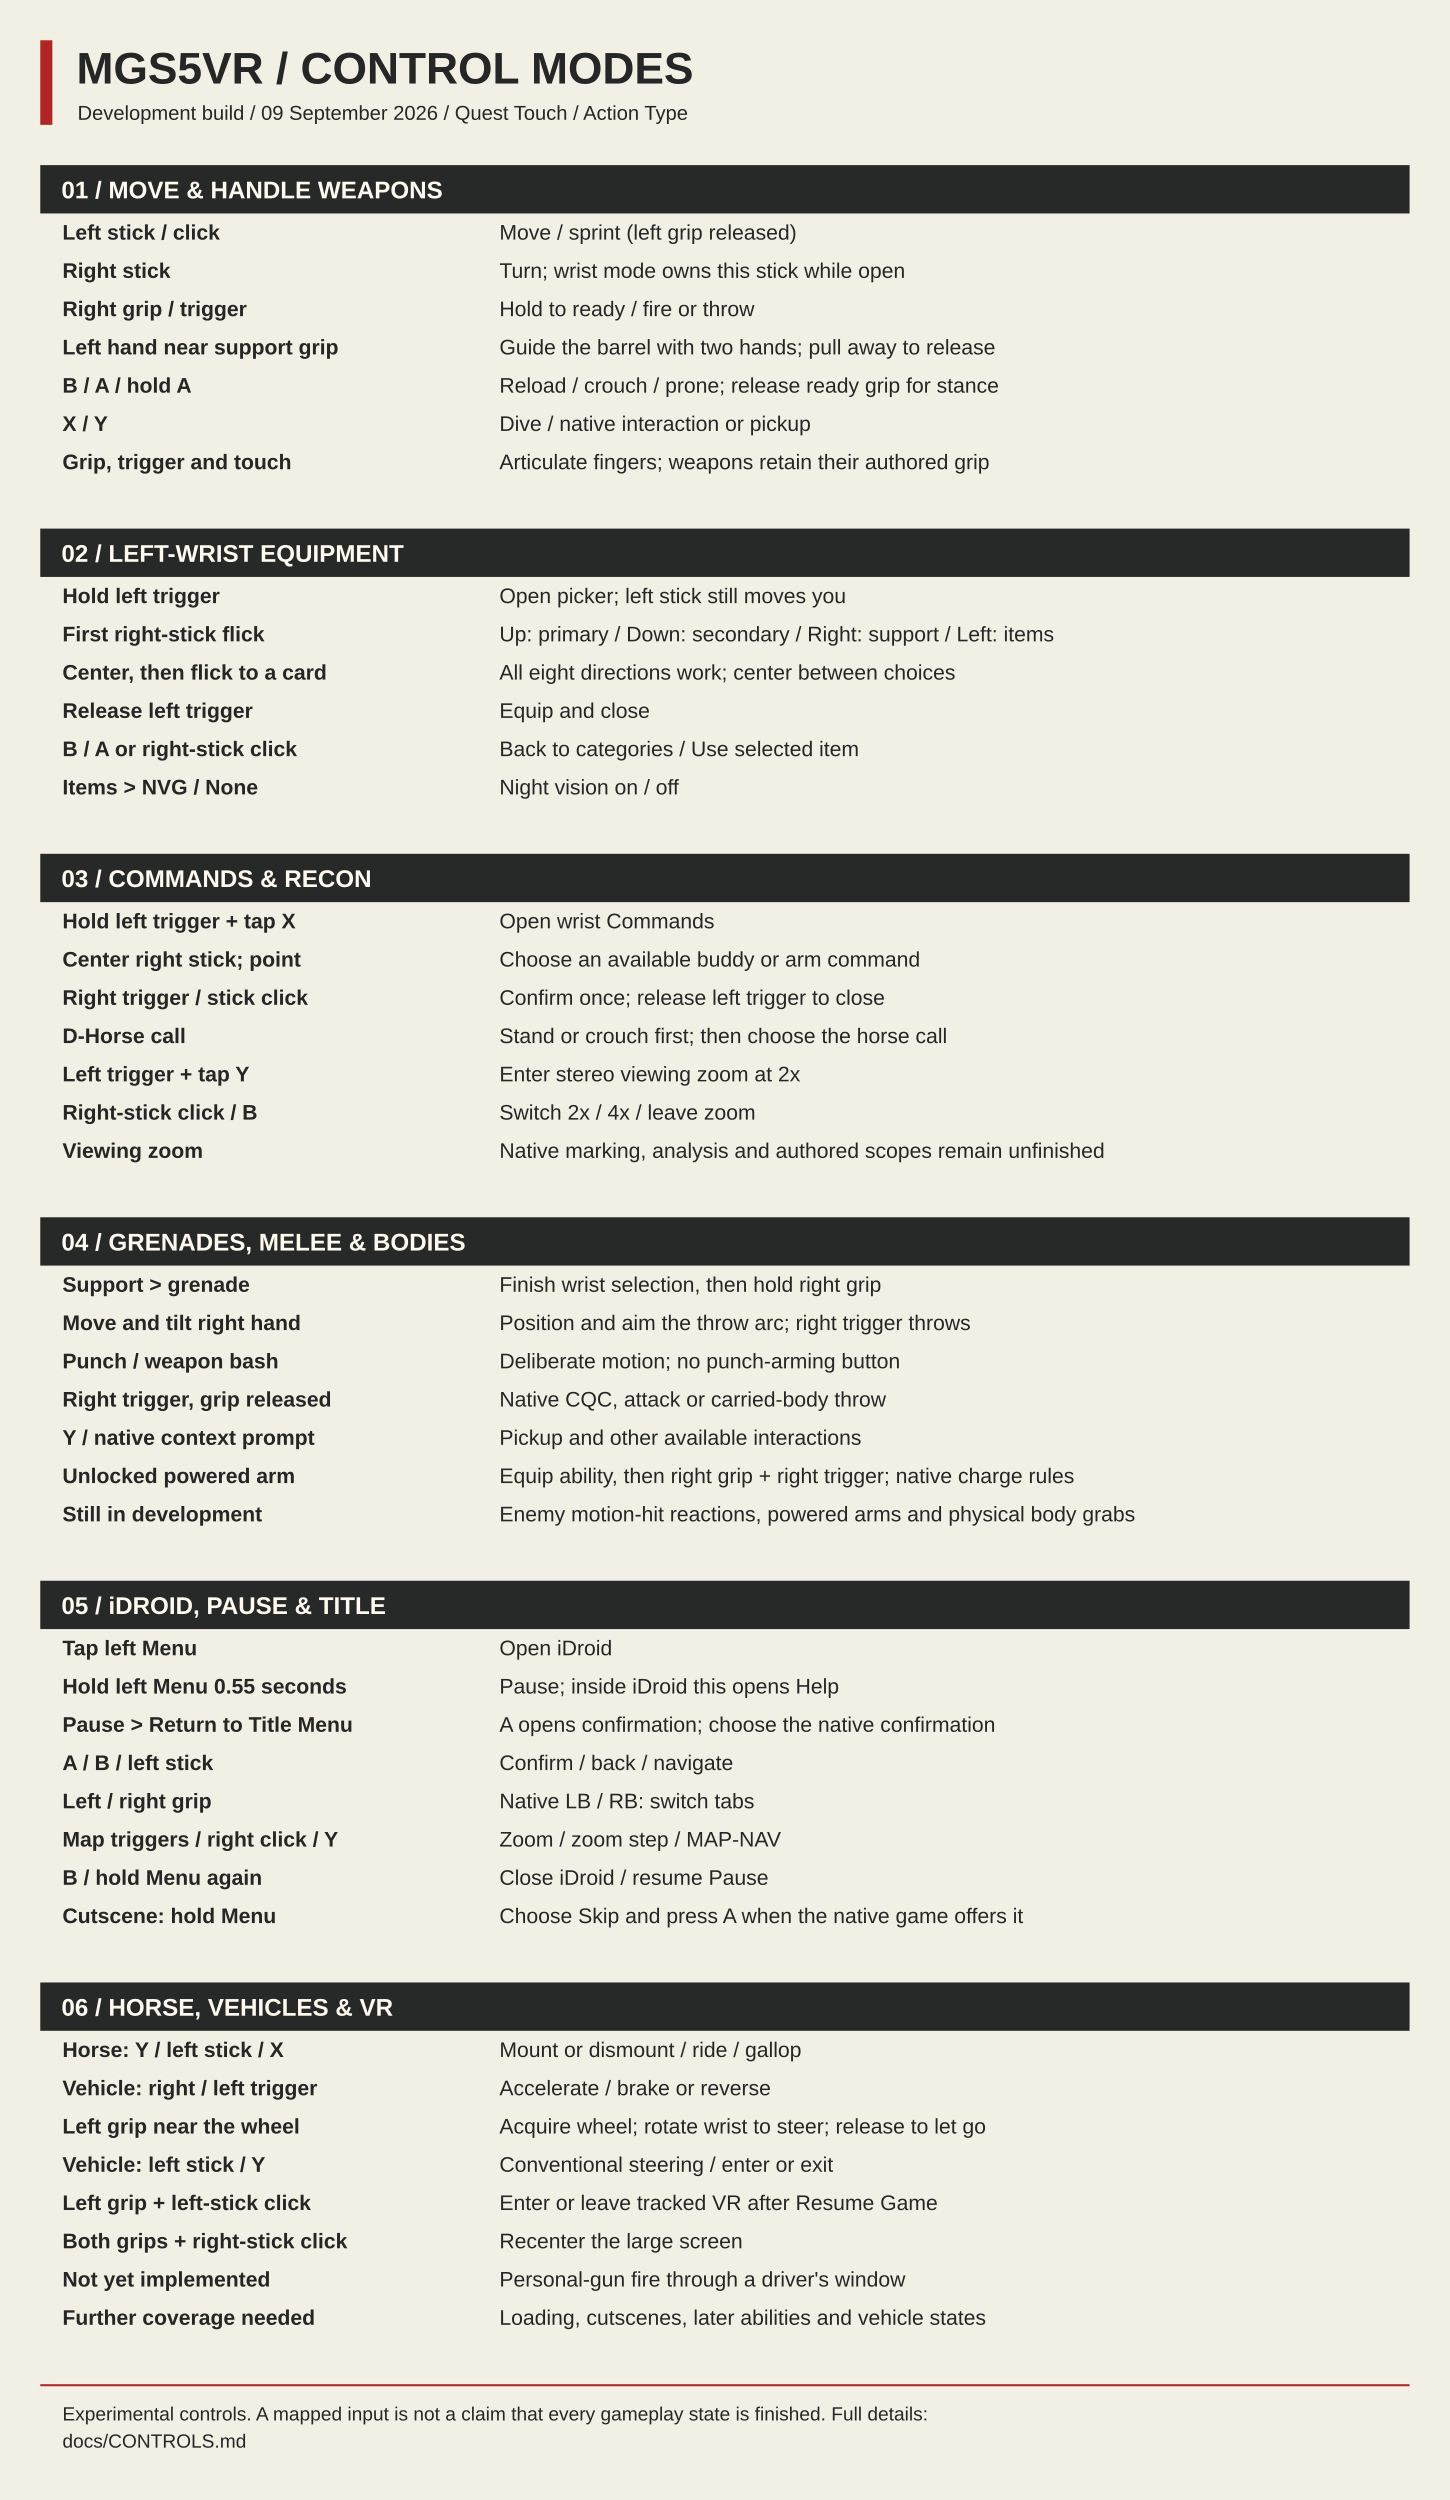
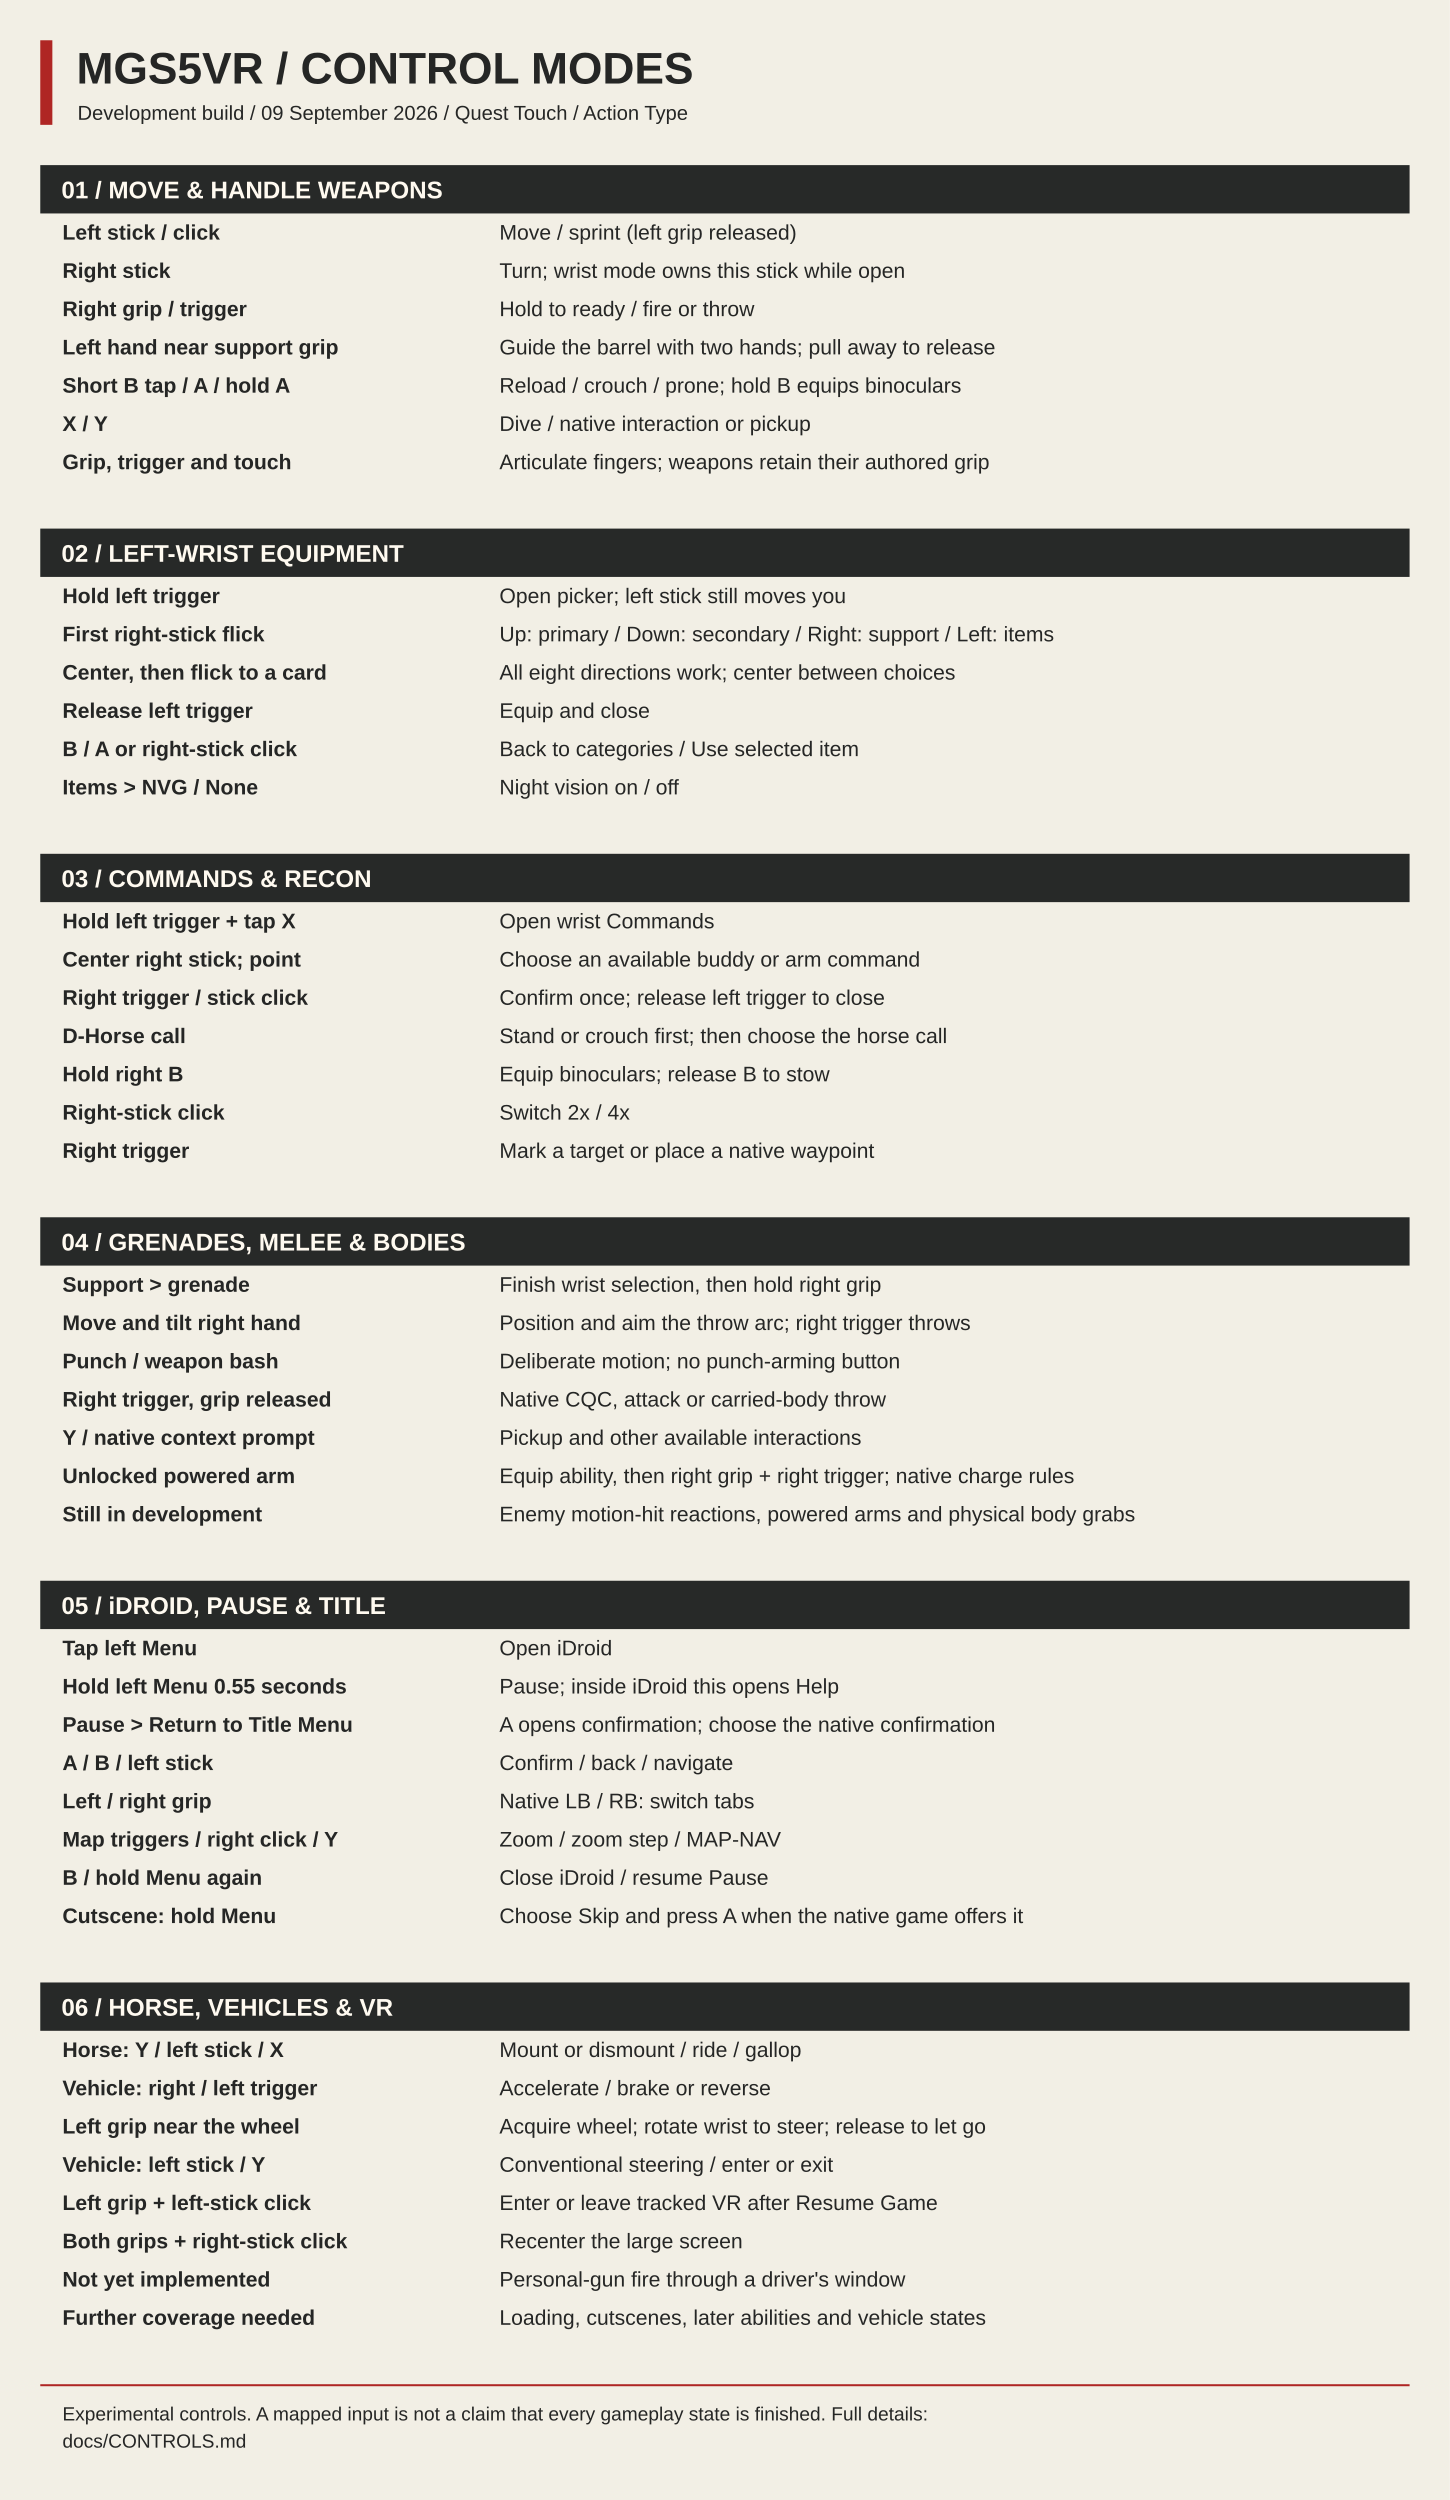
<svg xmlns="http://www.w3.org/2000/svg" width="1440" height="2483" viewBox="0 0 1440 2483" role="img" aria-labelledby="title desc">
  <g font-family="Arial, Helvetica, sans-serif">
    <rect x="0" y="0" width="1440" height="3000" fill="#f2efe5" />
    <rect x="40" y="40" width="12" height="84" fill="#af2624" />
    <text x="76" y="83" font-size="44" font-weight="900" fill="#252625">MGS5VR / CONTROL MODES</text>
    <text x="77" y="119" font-size="20" font-weight="400" fill="#252625">Development build / 09 September 2026 / Quest Touch / Action Type</text>
    <rect x="40" y="164" width="1360" height="48" fill="#272928" />
    <text x="61" y="197" font-size="24" font-weight="800" fill="#fffaf0">01 / MOVE &amp; HANDLE WEAPONS</text>
    <text x="62" y="238" font-size="21" font-weight="700" fill="#252625">Left stick / click</text>
    <text x="496" y="238" font-size="21" font-weight="400" fill="#252625">Move / sprint (left grip released)</text>
    <text x="62" y="276" font-size="21" font-weight="700" fill="#252625">Right stick</text>
    <text x="496" y="276" font-size="21" font-weight="400" fill="#252625">Turn; wrist mode owns this stick while open</text>
    <text x="62" y="314" font-size="21" font-weight="700" fill="#252625">Right grip / trigger</text>
    <text x="496" y="314" font-size="21" font-weight="400" fill="#252625">Hold to ready / fire or throw</text>
    <text x="62" y="352" font-size="21" font-weight="700" fill="#252625">Left hand near support grip</text>
    <text x="496" y="352" font-size="21" font-weight="400" fill="#252625">Guide the barrel with two hands; pull away to release</text>
-     <text x="62" y="390" font-size="21" font-weight="700" fill="#252625">B / A / hold A</text>
-     <text x="496" y="390" font-size="21" font-weight="400" fill="#252625">Reload / crouch / prone; release ready grip for stance</text>
+     <text x="62" y="390" font-size="21" font-weight="700" fill="#252625">Short B tap / A / hold A</text>
+     <text x="496" y="390" font-size="21" font-weight="400" fill="#252625">Reload / crouch / prone; hold B equips binoculars</text>
    <text x="62" y="428" font-size="21" font-weight="700" fill="#252625">X / Y</text>
    <text x="496" y="428" font-size="21" font-weight="400" fill="#252625">Dive / native interaction or pickup</text>
    <text x="62" y="466" font-size="21" font-weight="700" fill="#252625">Grip, trigger and touch</text>
    <text x="496" y="466" font-size="21" font-weight="400" fill="#252625">Articulate fingers; weapons retain their authored grip</text>
    <rect x="40" y="525" width="1360" height="48" fill="#272928" />
    <text x="61" y="558" font-size="24" font-weight="800" fill="#fffaf0">02 / LEFT-WRIST EQUIPMENT</text>
    <text x="62" y="599" font-size="21" font-weight="700" fill="#252625">Hold left trigger</text>
    <text x="496" y="599" font-size="21" font-weight="400" fill="#252625">Open picker; left stick still moves you</text>
    <text x="62" y="637" font-size="21" font-weight="700" fill="#252625">First right-stick flick</text>
    <text x="496" y="637" font-size="21" font-weight="400" fill="#252625">Up: primary / Down: secondary / Right: support / Left: items</text>
    <text x="62" y="675" font-size="21" font-weight="700" fill="#252625">Center, then flick to a card</text>
    <text x="496" y="675" font-size="21" font-weight="400" fill="#252625">All eight directions work; center between choices</text>
    <text x="62" y="713" font-size="21" font-weight="700" fill="#252625">Release left trigger</text>
    <text x="496" y="713" font-size="21" font-weight="400" fill="#252625">Equip and close</text>
    <text x="62" y="751" font-size="21" font-weight="700" fill="#252625">B / A or right-stick click</text>
    <text x="496" y="751" font-size="21" font-weight="400" fill="#252625">Back to categories / Use selected item</text>
    <text x="62" y="789" font-size="21" font-weight="700" fill="#252625">Items &gt; NVG / None</text>
    <text x="496" y="789" font-size="21" font-weight="400" fill="#252625">Night vision on / off</text>
    <rect x="40" y="848" width="1360" height="48" fill="#272928" />
    <text x="61" y="881" font-size="24" font-weight="800" fill="#fffaf0">03 / COMMANDS &amp; RECON</text>
    <text x="62" y="922" font-size="21" font-weight="700" fill="#252625">Hold left trigger + tap X</text>
    <text x="496" y="922" font-size="21" font-weight="400" fill="#252625">Open wrist Commands</text>
    <text x="62" y="960" font-size="21" font-weight="700" fill="#252625">Center right stick; point</text>
    <text x="496" y="960" font-size="21" font-weight="400" fill="#252625">Choose an available buddy or arm command</text>
    <text x="62" y="998" font-size="21" font-weight="700" fill="#252625">Right trigger / stick click</text>
    <text x="496" y="998" font-size="21" font-weight="400" fill="#252625">Confirm once; release left trigger to close</text>
    <text x="62" y="1036" font-size="21" font-weight="700" fill="#252625">D-Horse call</text>
    <text x="496" y="1036" font-size="21" font-weight="400" fill="#252625">Stand or crouch first; then choose the horse call</text>
-     <text x="62" y="1074" font-size="21" font-weight="700" fill="#252625">Left trigger + tap Y</text>
-     <text x="496" y="1074" font-size="21" font-weight="400" fill="#252625">Enter stereo viewing zoom at 2x</text>
-     <text x="62" y="1112" font-size="21" font-weight="700" fill="#252625">Right-stick click / B</text>
-     <text x="496" y="1112" font-size="21" font-weight="400" fill="#252625">Switch 2x / 4x / leave zoom</text>
-     <text x="62" y="1150" font-size="21" font-weight="700" fill="#252625">Viewing zoom</text>
-     <text x="496" y="1150" font-size="21" font-weight="400" fill="#252625">Native marking, analysis and authored scopes remain unfinished</text>
+     <text x="62" y="1074" font-size="21" font-weight="700" fill="#252625">Hold right B</text>
+     <text x="496" y="1074" font-size="21" font-weight="400" fill="#252625">Equip binoculars; release B to stow</text>
+     <text x="62" y="1112" font-size="21" font-weight="700" fill="#252625">Right-stick click</text>
+     <text x="496" y="1112" font-size="21" font-weight="400" fill="#252625">Switch 2x / 4x</text>
+     <text x="62" y="1150" font-size="21" font-weight="700" fill="#252625">Right trigger</text>
+     <text x="496" y="1150" font-size="21" font-weight="400" fill="#252625">Mark a target or place a native waypoint</text>
    <rect x="40" y="1209" width="1360" height="48" fill="#272928" />
    <text x="61" y="1242" font-size="24" font-weight="800" fill="#fffaf0">04 / GRENADES, MELEE &amp; BODIES</text>
    <text x="62" y="1283" font-size="21" font-weight="700" fill="#252625">Support &gt; grenade</text>
    <text x="496" y="1283" font-size="21" font-weight="400" fill="#252625">Finish wrist selection, then hold right grip</text>
    <text x="62" y="1321" font-size="21" font-weight="700" fill="#252625">Move and tilt right hand</text>
    <text x="496" y="1321" font-size="21" font-weight="400" fill="#252625">Position and aim the throw arc; right trigger throws</text>
    <text x="62" y="1359" font-size="21" font-weight="700" fill="#252625">Punch / weapon bash</text>
    <text x="496" y="1359" font-size="21" font-weight="400" fill="#252625">Deliberate motion; no punch-arming button</text>
    <text x="62" y="1397" font-size="21" font-weight="700" fill="#252625">Right trigger, grip released</text>
    <text x="496" y="1397" font-size="21" font-weight="400" fill="#252625">Native CQC, attack or carried-body throw</text>
    <text x="62" y="1435" font-size="21" font-weight="700" fill="#252625">Y / native context prompt</text>
    <text x="496" y="1435" font-size="21" font-weight="400" fill="#252625">Pickup and other available interactions</text>
    <text x="62" y="1473" font-size="21" font-weight="700" fill="#252625">Unlocked powered arm</text>
    <text x="496" y="1473" font-size="21" font-weight="400" fill="#252625">Equip ability, then right grip + right trigger; native charge rules</text>
    <text x="62" y="1511" font-size="21" font-weight="700" fill="#252625">Still in development</text>
    <text x="496" y="1511" font-size="21" font-weight="400" fill="#252625">Enemy motion-hit reactions, powered arms and physical body grabs</text>
    <rect x="40" y="1570" width="1360" height="48" fill="#272928" />
    <text x="61" y="1603" font-size="24" font-weight="800" fill="#fffaf0">05 / iDROID, PAUSE &amp; TITLE</text>
    <text x="62" y="1644" font-size="21" font-weight="700" fill="#252625">Tap left Menu</text>
    <text x="496" y="1644" font-size="21" font-weight="400" fill="#252625">Open iDroid</text>
    <text x="62" y="1682" font-size="21" font-weight="700" fill="#252625">Hold left Menu 0.55 seconds</text>
    <text x="496" y="1682" font-size="21" font-weight="400" fill="#252625">Pause; inside iDroid this opens Help</text>
    <text x="62" y="1720" font-size="21" font-weight="700" fill="#252625">Pause &gt; Return to Title Menu</text>
    <text x="496" y="1720" font-size="21" font-weight="400" fill="#252625">A opens confirmation; choose the native confirmation</text>
    <text x="62" y="1758" font-size="21" font-weight="700" fill="#252625">A / B / left stick</text>
    <text x="496" y="1758" font-size="21" font-weight="400" fill="#252625">Confirm / back / navigate</text>
    <text x="62" y="1796" font-size="21" font-weight="700" fill="#252625">Left / right grip</text>
    <text x="496" y="1796" font-size="21" font-weight="400" fill="#252625">Native LB / RB: switch tabs</text>
    <text x="62" y="1834" font-size="21" font-weight="700" fill="#252625">Map triggers / right click / Y</text>
    <text x="496" y="1834" font-size="21" font-weight="400" fill="#252625">Zoom / zoom step / MAP-NAV</text>
    <text x="62" y="1872" font-size="21" font-weight="700" fill="#252625">B / hold Menu again</text>
    <text x="496" y="1872" font-size="21" font-weight="400" fill="#252625">Close iDroid / resume Pause</text>
    <text x="62" y="1910" font-size="21" font-weight="700" fill="#252625">Cutscene: hold Menu</text>
    <text x="496" y="1910" font-size="21" font-weight="400" fill="#252625">Choose Skip and press A when the native game offers it</text>
    <rect x="40" y="1969" width="1360" height="48" fill="#272928" />
    <text x="61" y="2002" font-size="24" font-weight="800" fill="#fffaf0">06 / HORSE, VEHICLES &amp; VR</text>
    <text x="62" y="2043" font-size="21" font-weight="700" fill="#252625">Horse: Y / left stick / X</text>
    <text x="496" y="2043" font-size="21" font-weight="400" fill="#252625">Mount or dismount / ride / gallop</text>
    <text x="62" y="2081" font-size="21" font-weight="700" fill="#252625">Vehicle: right / left trigger</text>
    <text x="496" y="2081" font-size="21" font-weight="400" fill="#252625">Accelerate / brake or reverse</text>
    <text x="62" y="2119" font-size="21" font-weight="700" fill="#252625">Left grip near the wheel</text>
    <text x="496" y="2119" font-size="21" font-weight="400" fill="#252625">Acquire wheel; rotate wrist to steer; release to let go</text>
    <text x="62" y="2157" font-size="21" font-weight="700" fill="#252625">Vehicle: left stick / Y</text>
    <text x="496" y="2157" font-size="21" font-weight="400" fill="#252625">Conventional steering / enter or exit</text>
    <text x="62" y="2195" font-size="21" font-weight="700" fill="#252625">Left grip + left-stick click</text>
    <text x="496" y="2195" font-size="21" font-weight="400" fill="#252625">Enter or leave tracked VR after Resume Game</text>
    <text x="62" y="2233" font-size="21" font-weight="700" fill="#252625">Both grips + right-stick click</text>
    <text x="496" y="2233" font-size="21" font-weight="400" fill="#252625">Recenter the large screen</text>
    <text x="62" y="2271" font-size="21" font-weight="700" fill="#252625">Not yet implemented</text>
    <text x="496" y="2271" font-size="21" font-weight="400" fill="#252625">Personal-gun fire through a driver's window</text>
    <text x="62" y="2309" font-size="21" font-weight="700" fill="#252625">Further coverage needed</text>
    <text x="496" y="2309" font-size="21" font-weight="400" fill="#252625">Loading, cutscenes, later abilities and vehicle states</text>
    <rect x="40" y="2368" width="1360" height="2" fill="#af2624" />
    <text x="62" y="2404" font-size="19" font-weight="400" fill="#252625">Experimental controls. A mapped input is not a claim that every gameplay state is finished. Full details:</text>
    <text x="62" y="2431" font-size="19" font-weight="400" fill="#252625">docs/CONTROLS.md</text>
  </g>
</svg>
